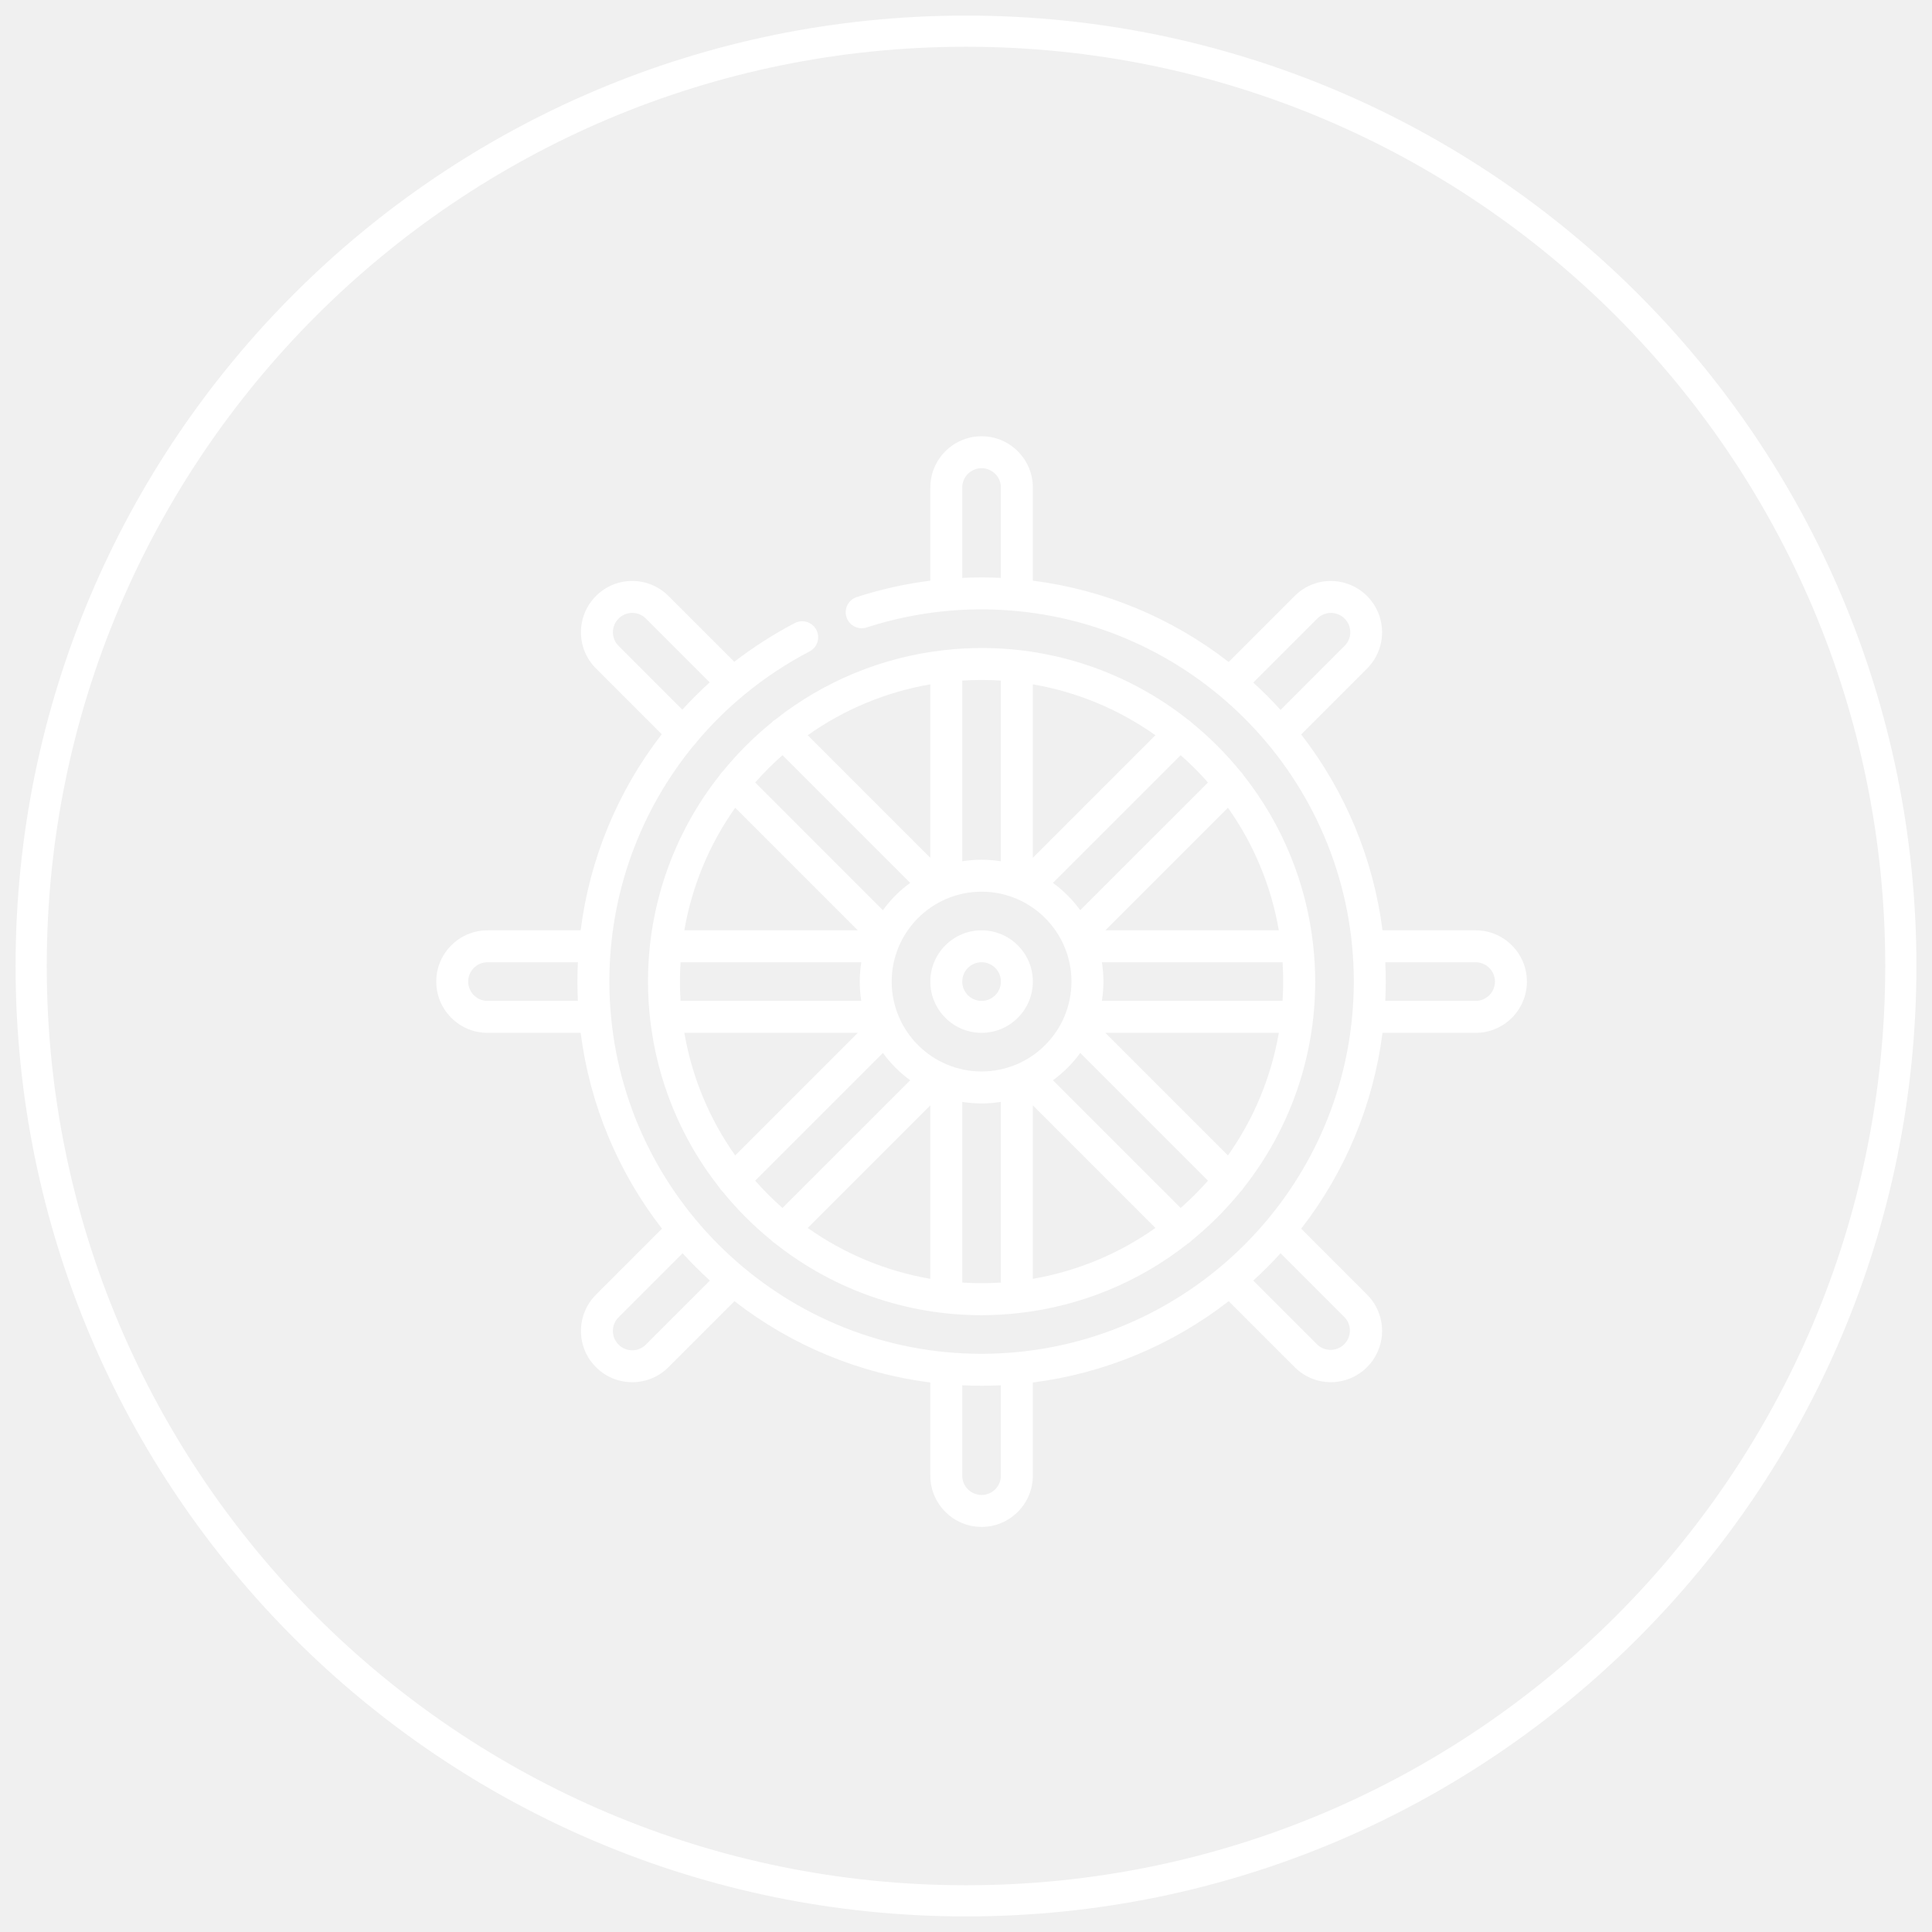
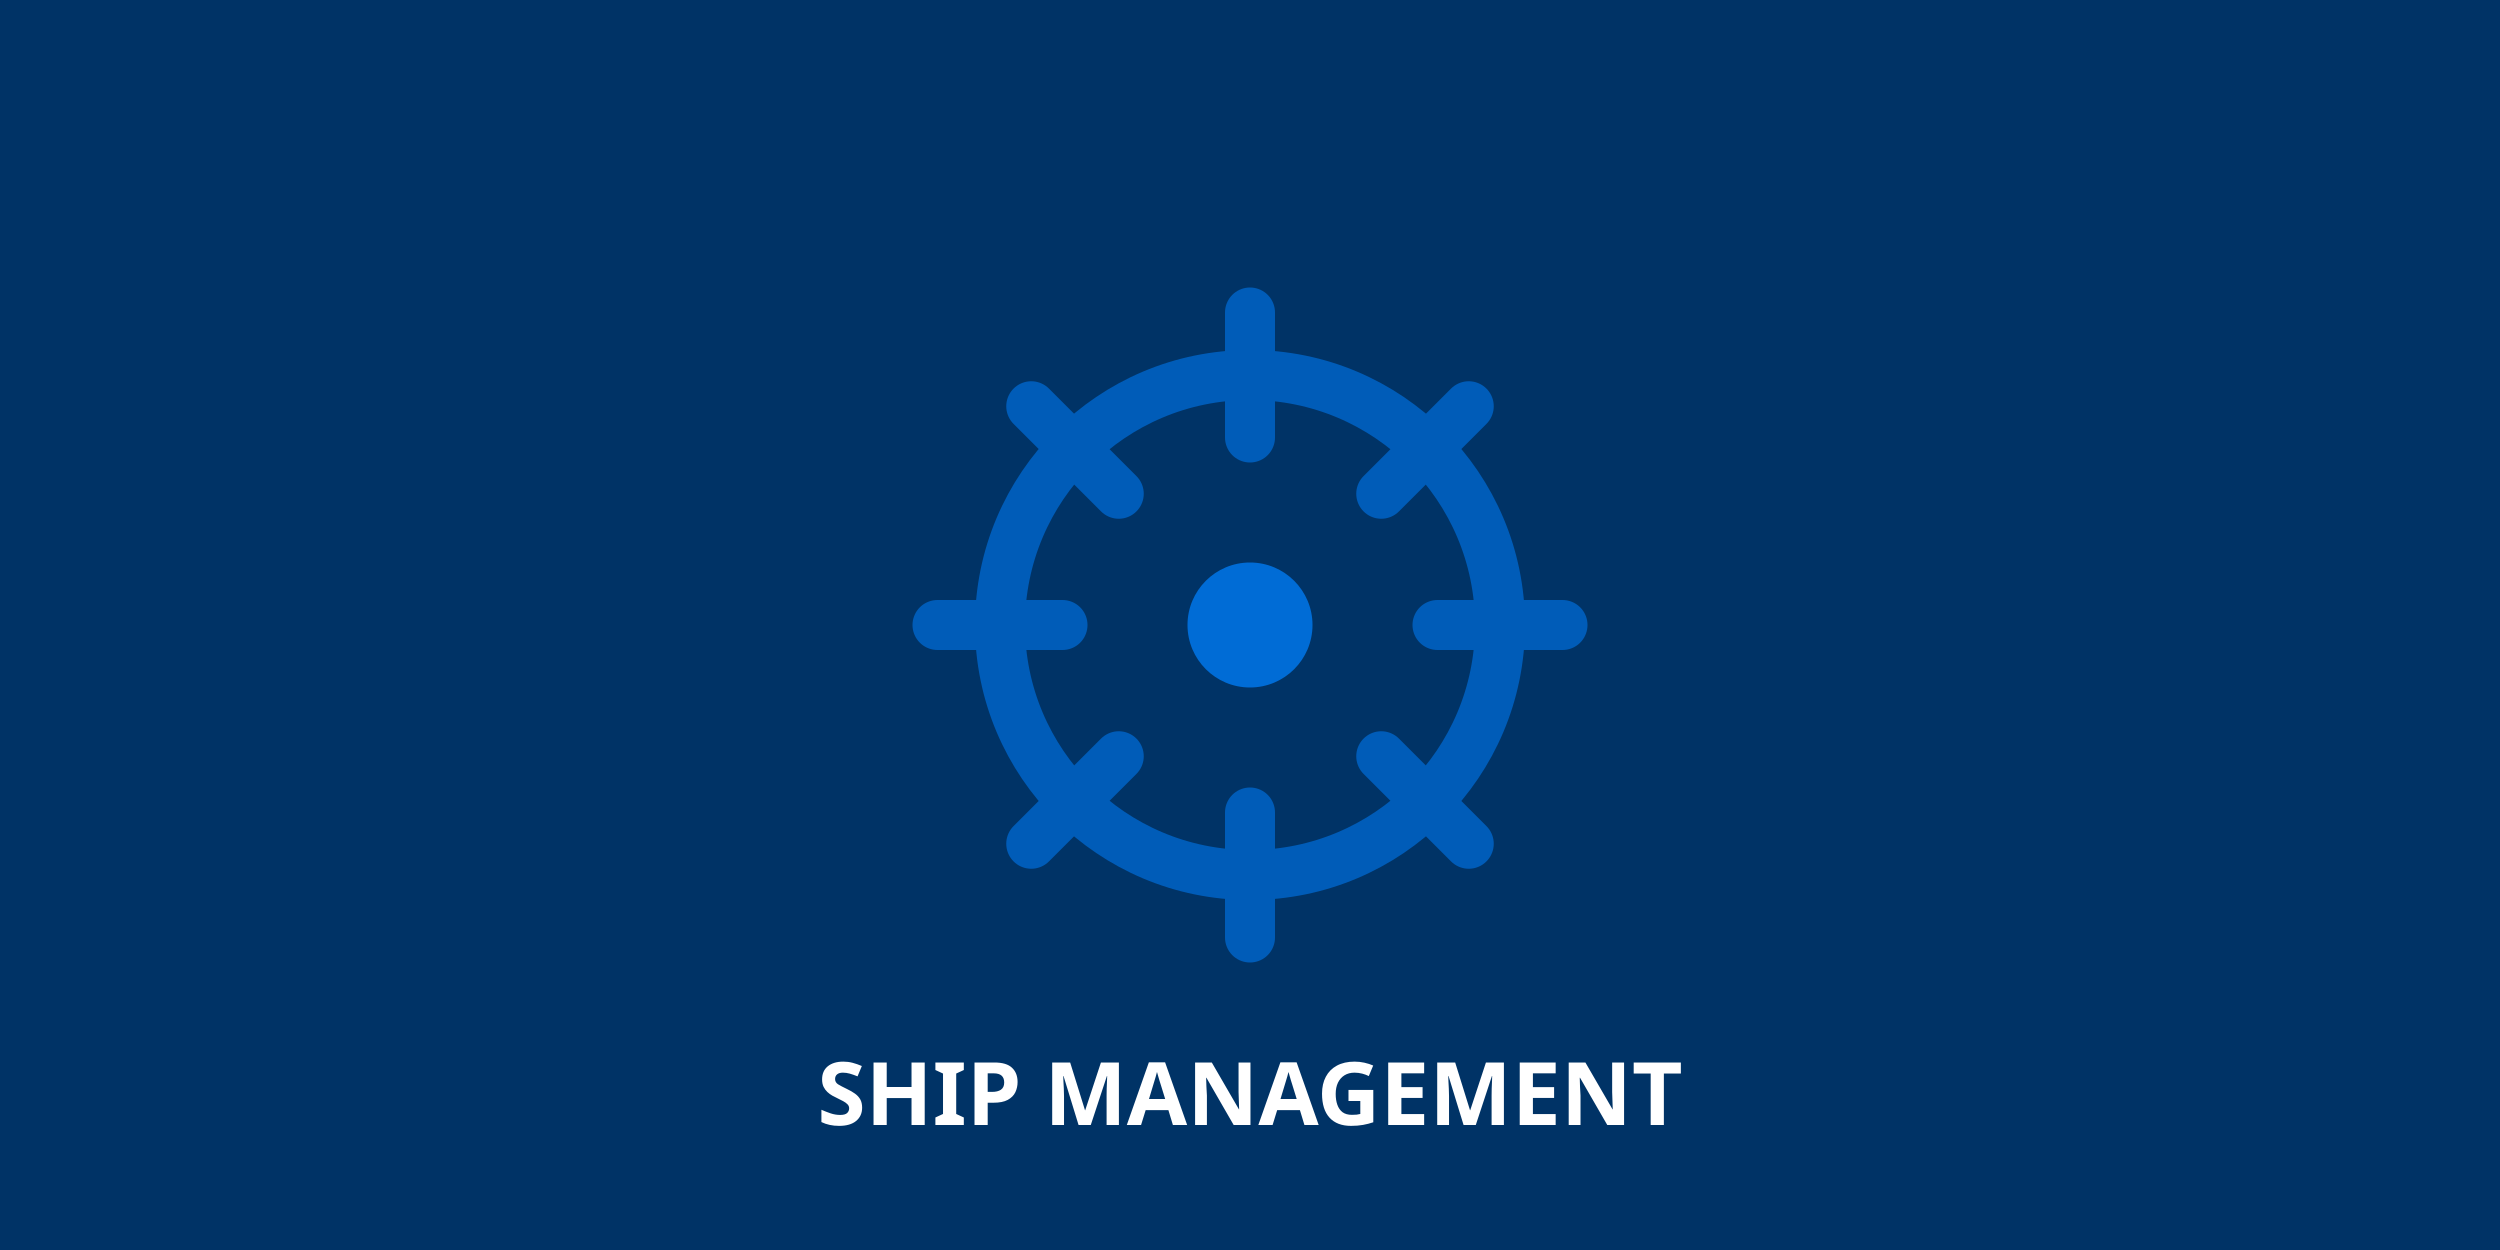
- <svg xmlns="http://www.w3.org/2000/svg" width="62" height="62">
-   <g transform="translate(1 1)" fill="none" fill-rule="evenodd">
-     <path d="M30.5 28.855c-.907 0-1.645.738-1.645 1.645s.738 1.645 1.645 1.645 1.645-.738 1.645-1.645-.738-1.645-1.645-1.645zm0 2.265a.62.62 0 11.001-1.241.62.62 0 01-.001 1.24z" fill="#FFF" fill-rule="nonzero" />
-     <path d="M46.355 28.855h-2.989a12.907 12.907 0 00-2.61-6.285l2.118-2.118a1.647 1.647 0 00-1.163-2.808c-.44 0-.853.17-1.163.482l-2.118 2.118a12.907 12.907 0 00-6.285-2.61v-2.989c0-.907-.738-1.645-1.645-1.645s-1.645.738-1.645 1.645v2.989c-.8.101-1.587.276-2.353.524a.513.513 0 10.316.976 11.938 11.938 0 014.789-.527c6.07.56 10.838 5.68 10.838 11.893a12.033 12.033 0 01-.052 1.107c-.527 5.705-5.082 10.26-10.787 10.786a12.046 12.046 0 01-1.106.052c-6.213 0-11.333-4.77-11.893-10.839a12.047 12.047 0 01-.052-1.106c0-2.828.988-5.492 2.718-7.592l.017-.016a.513.513 0 00.072-.09 11.922 11.922 0 011.529-1.513 12.05 12.05 0 012.089-1.384.513.513 0 10-.475-.91c-.69.361-1.339.778-1.94 1.243l-2.113-2.112a1.634 1.634 0 00-1.163-.482c-.44 0-.853.171-1.163.482-.311.31-.482.724-.482 1.163 0 .44.171.853.482 1.163l2.11 2.11a12.921 12.921 0 00-2.602 6.293h-2.989c-.907 0-1.645.738-1.645 1.645s.738 1.645 1.645 1.645h2.989a12.908 12.908 0 002.61 6.285l-2.118 2.118c-.311.31-.482.724-.482 1.163 0 .44.171.853.482 1.163.31.311.724.482 1.163.482.44 0 .853-.17 1.163-.482l2.118-2.118a12.907 12.907 0 006.285 2.61v2.989c0 .907.738 1.645 1.645 1.645s1.645-.738 1.645-1.645v-2.989a12.908 12.908 0 006.285-2.61l2.118 2.118c.31.311.724.482 1.163.482a1.647 1.647 0 001.163-2.808l-2.118-2.118a12.907 12.907 0 002.61-6.285h2.989c.907 0 1.645-.738 1.645-1.645s-.738-1.645-1.645-1.645zM31.12 17.545a13.127 13.127 0 00-1.24 0v-2.9a.62.62 0 011.24 0v2.9zm8.098 3.36l2.055-2.054a.616.616 0 01.876 0 .616.616 0 010 .876l-2.054 2.055a12.73 12.73 0 00-.877-.877zm-20.367-1.178a.616.616 0 010-.876.616.616 0 01.876 0l2.048 2.047c-.308.279-.6.571-.878.876l-2.046-2.047zM14.645 31.12a.62.62 0 010-1.24h2.9a13.147 13.147 0 000 1.24h-2.9zm5.082 11.03a.616.616 0 01-.876 0 .616.616 0 010-.877l2.054-2.055c.278.306.57.599.877.877l-2.055 2.054zm11.393 4.205a.62.62 0 01-1.24 0v-2.9a13.127 13.127 0 001.24 0v2.9zm11.03-5.082a.62.62 0 01-.877.876l-2.055-2.054c.306-.278.599-.571.877-.877l2.054 2.055zm4.205-10.153h-2.9a13.127 13.127 0 000-1.24h2.9a.62.62 0 010 1.24z" fill="#FFF" fill-rule="nonzero" />
-     <path d="M41.141 29.332a10.654 10.654 0 00-2.236-5.454.514.514 0 00-.078-.103l-.014-.012a10.8 10.8 0 00-1.575-1.575l-.013-.014a.51.51 0 00-.102-.079 10.654 10.654 0 00-6.623-2.3 10.77 10.77 0 00-1.213.07 10.654 10.654 0 00-5.41 2.23.501.501 0 00-.102.079l-.013.014a10.8 10.8 0 00-1.574 1.575l-.014.012a.514.514 0 00-.079.102 10.654 10.654 0 00-2.3 6.623 10.776 10.776 0 00.069 1.21 10.654 10.654 0 002.23 5.412.513.513 0 00.08.103l.014.013c.469.577.997 1.105 1.574 1.574l.013.015a.514.514 0 00.103.079 10.654 10.654 0 006.622 2.3 10.776 10.776 0 001.21-.07 10.654 10.654 0 005.412-2.23.517.517 0 00.103-.08l.013-.014a10.798 10.798 0 001.574-1.574l.015-.013a.512.512 0 00.079-.103 10.654 10.654 0 002.3-6.622c0-.395-.023-.784-.065-1.168zm-2.735-4.411a9.628 9.628 0 011.633 3.934h-5.567l3.934-3.934zm-.64-.81l-4.1 4.099a3.944 3.944 0 00-.876-.877l4.099-4.098c.31.273.603.566.876.876zm-5.62-3.15a9.63 9.63 0 013.933 1.633l-3.934 3.934v-5.567zm-2.266-.12a9.796 9.796 0 011.24 0v5.798a3.918 3.918 0 00-1.24 0v-5.798zm-1.025.12v5.567l-3.934-3.934a9.63 9.63 0 013.934-1.633zm-4.744 2.274l4.099 4.098c-.336.244-.633.54-.877.877l-4.098-4.099c.273-.31.566-.603.876-.876zm-1.517 1.686l3.934 3.934h-5.567a9.63 9.63 0 011.633-3.934zM20.82 30.5c0-.208.008-.415.02-.62h5.8a3.918 3.918 0 000 1.24h-5.8a9.747 9.747 0 01-.02-.62zm1.774 5.58a9.63 9.63 0 01-1.633-3.935h5.567l-3.934 3.934zm.64.809l4.1-4.099c.244.336.54.633.876.877l-4.099 4.098a9.767 9.767 0 01-.876-.876zm5.62 3.15a9.63 9.63 0 01-3.933-1.633l3.934-3.934v5.567zm2.266.12a9.798 9.798 0 01-1.24 0v-5.798a3.918 3.918 0 001.24 0v5.798zm-.62-6.774a2.888 2.888 0 01-2.885-2.885 2.888 2.888 0 012.885-2.885 2.888 2.888 0 012.885 2.885 2.888 2.888 0 01-2.885 2.885zm1.645 6.654v-5.567l3.934 3.934a9.63 9.63 0 01-3.934 1.633zm4.744-2.274l-4.1-4.098c.337-.244.633-.54.877-.877l4.1 4.099a9.75 9.75 0 01-.877.876zm1.517-1.686l-3.934-3.934h5.567a9.629 9.629 0 01-1.633 3.934zm1.753-4.96h-5.798a3.918 3.918 0 000-1.239h5.798a9.798 9.798 0 010 1.24z" fill="#FFF" fill-rule="nonzero" />
-     <circle stroke="#FFF" cx="30" cy="30" r="30" />
-   </g>
+ <svg xmlns="http://www.w3.org/2000/svg" width="400" height="200" viewBox="0 0 400 200" fill="none">
+   <rect width="400" height="200" fill="#003366" />
+   <circle cx="200" cy="100" r="40" stroke="#005CB8" stroke-width="8" />
+   <path d="M200 50V70M200 130V150M150 100H170M230 100H250" stroke="#005CB8" stroke-width="8" stroke-linecap="round" />
+   <path d="M165 65L179 79M221 121L235 135M165 135L179 121M221 79L235 65" stroke="#005CB8" stroke-width="8" stroke-linecap="round" />
+   <circle cx="200" cy="100" r="10" fill="#006CD6" />
+   <text x="200" y="180" text-anchor="middle" fill="white" font-family="sans-serif" font-weight="bold" font-size="14">SHIP MANAGEMENT</text>
</svg>
